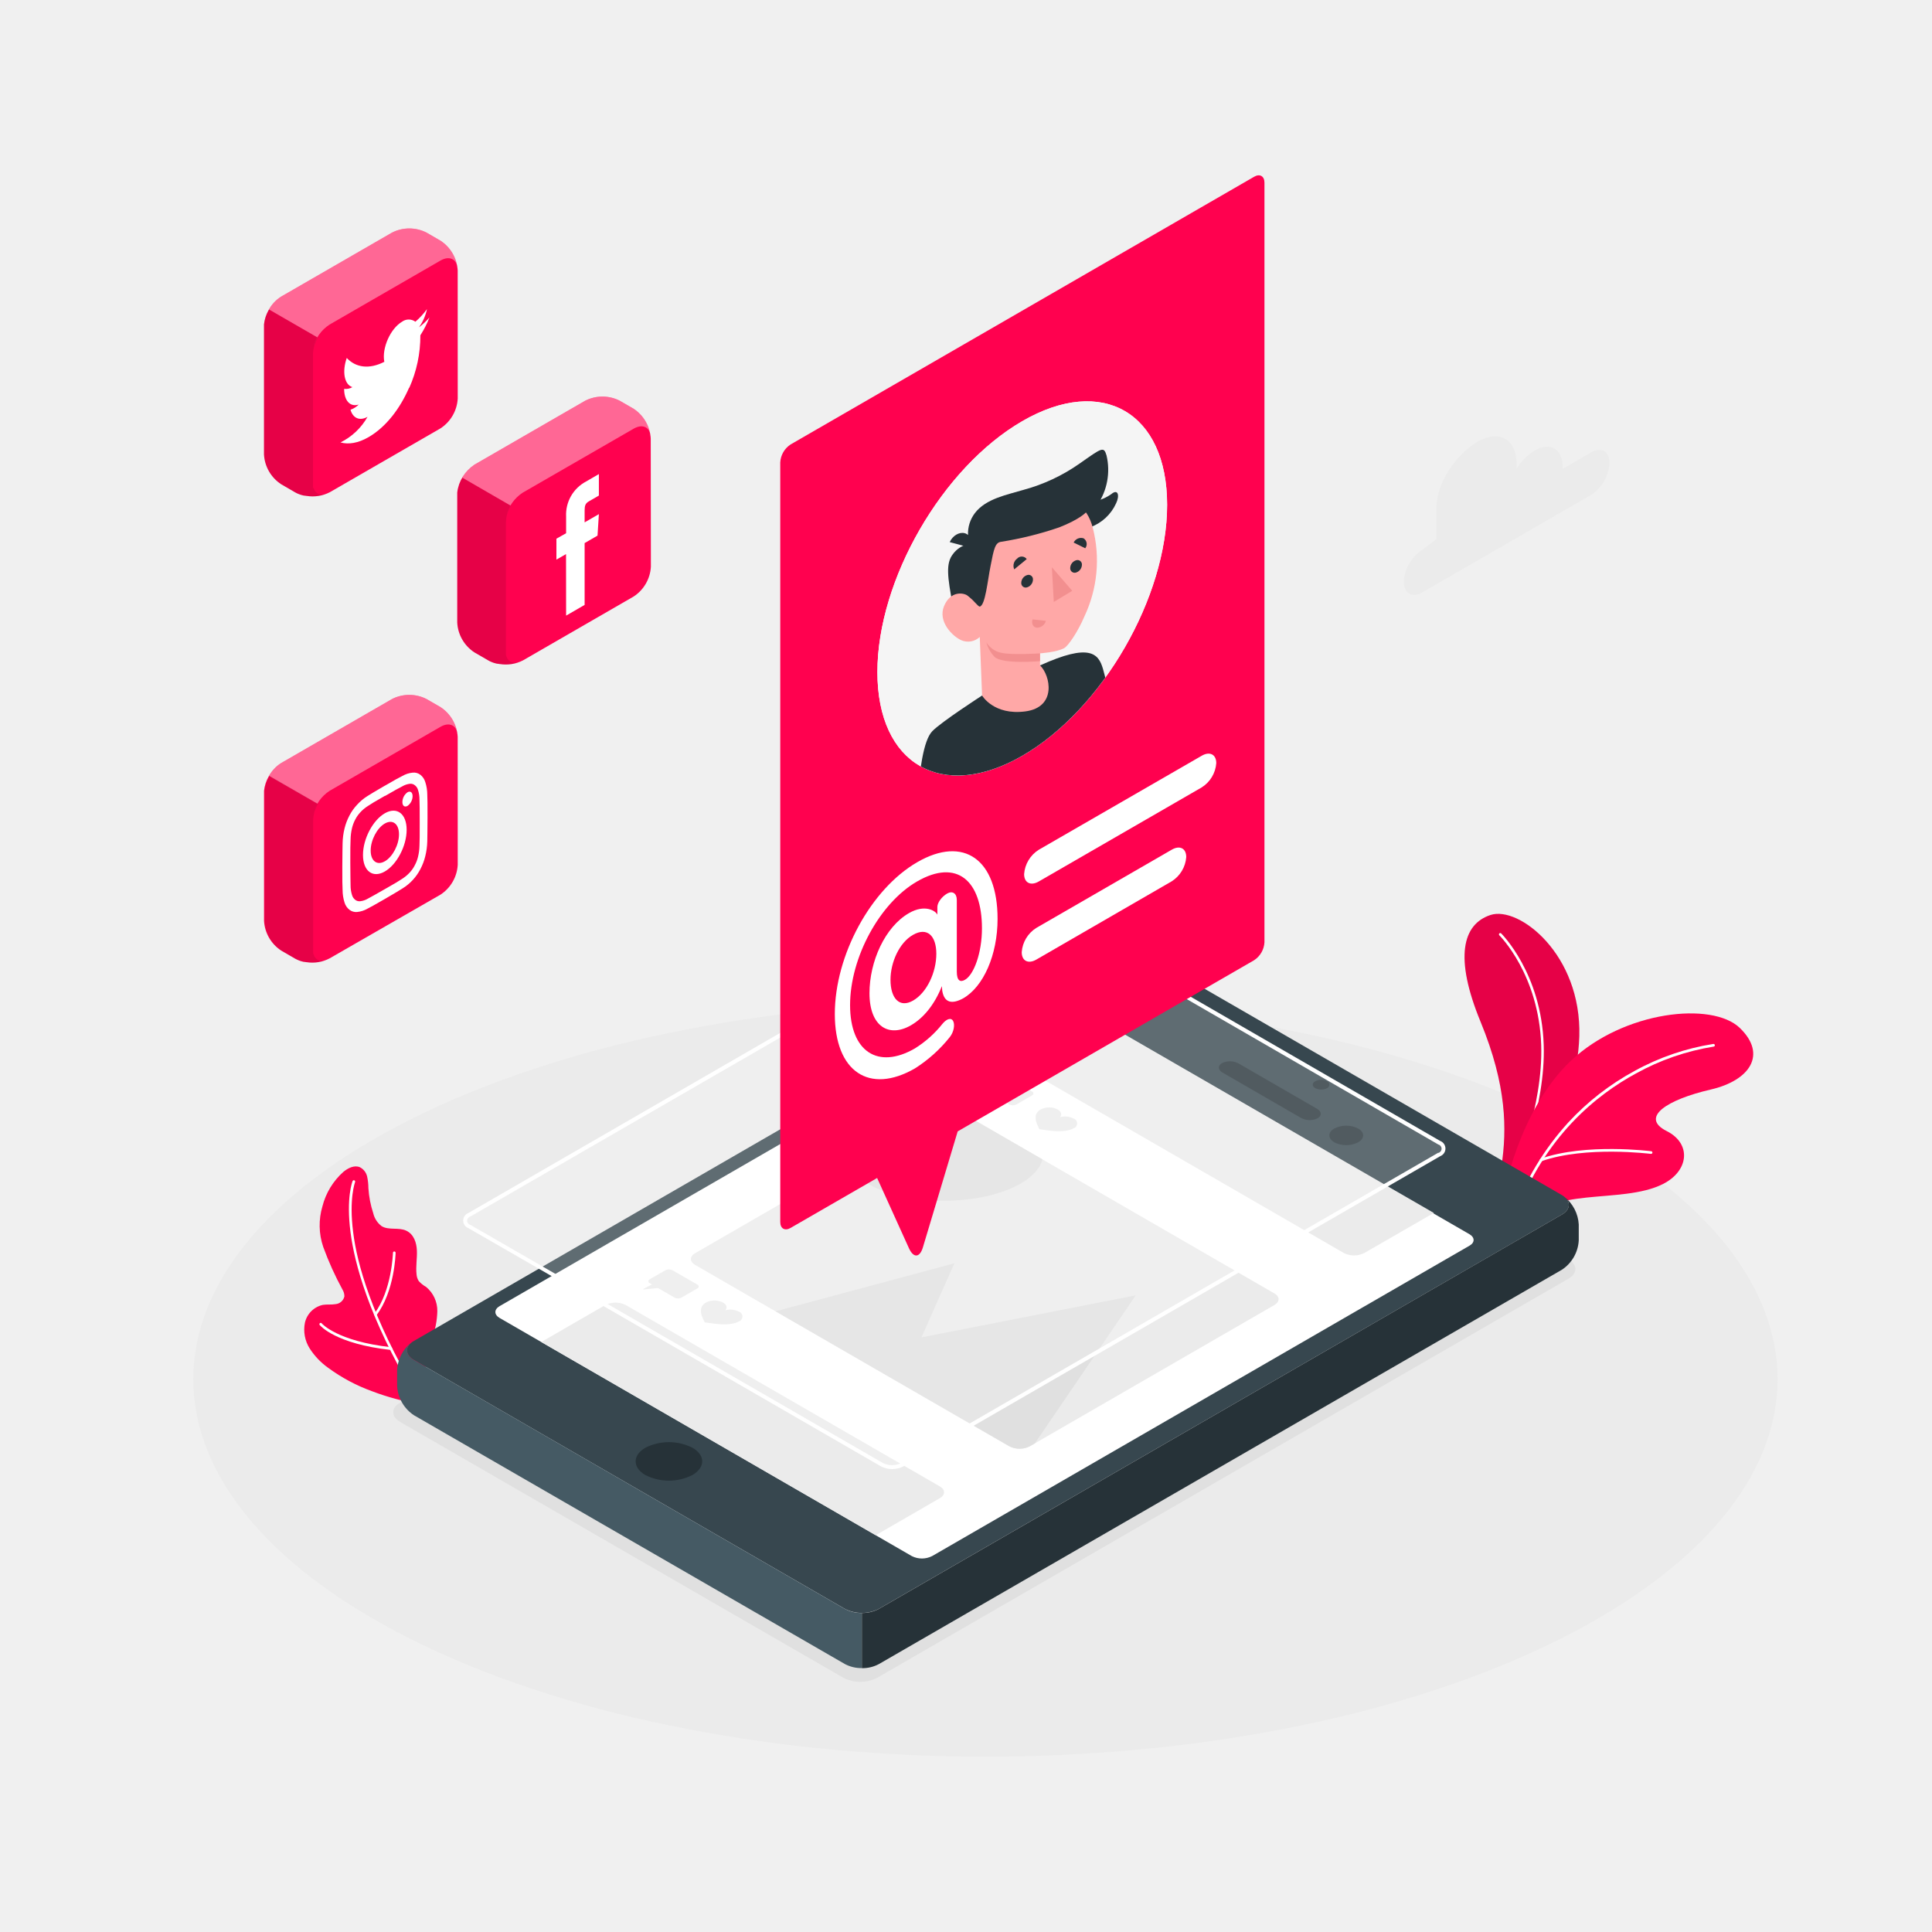
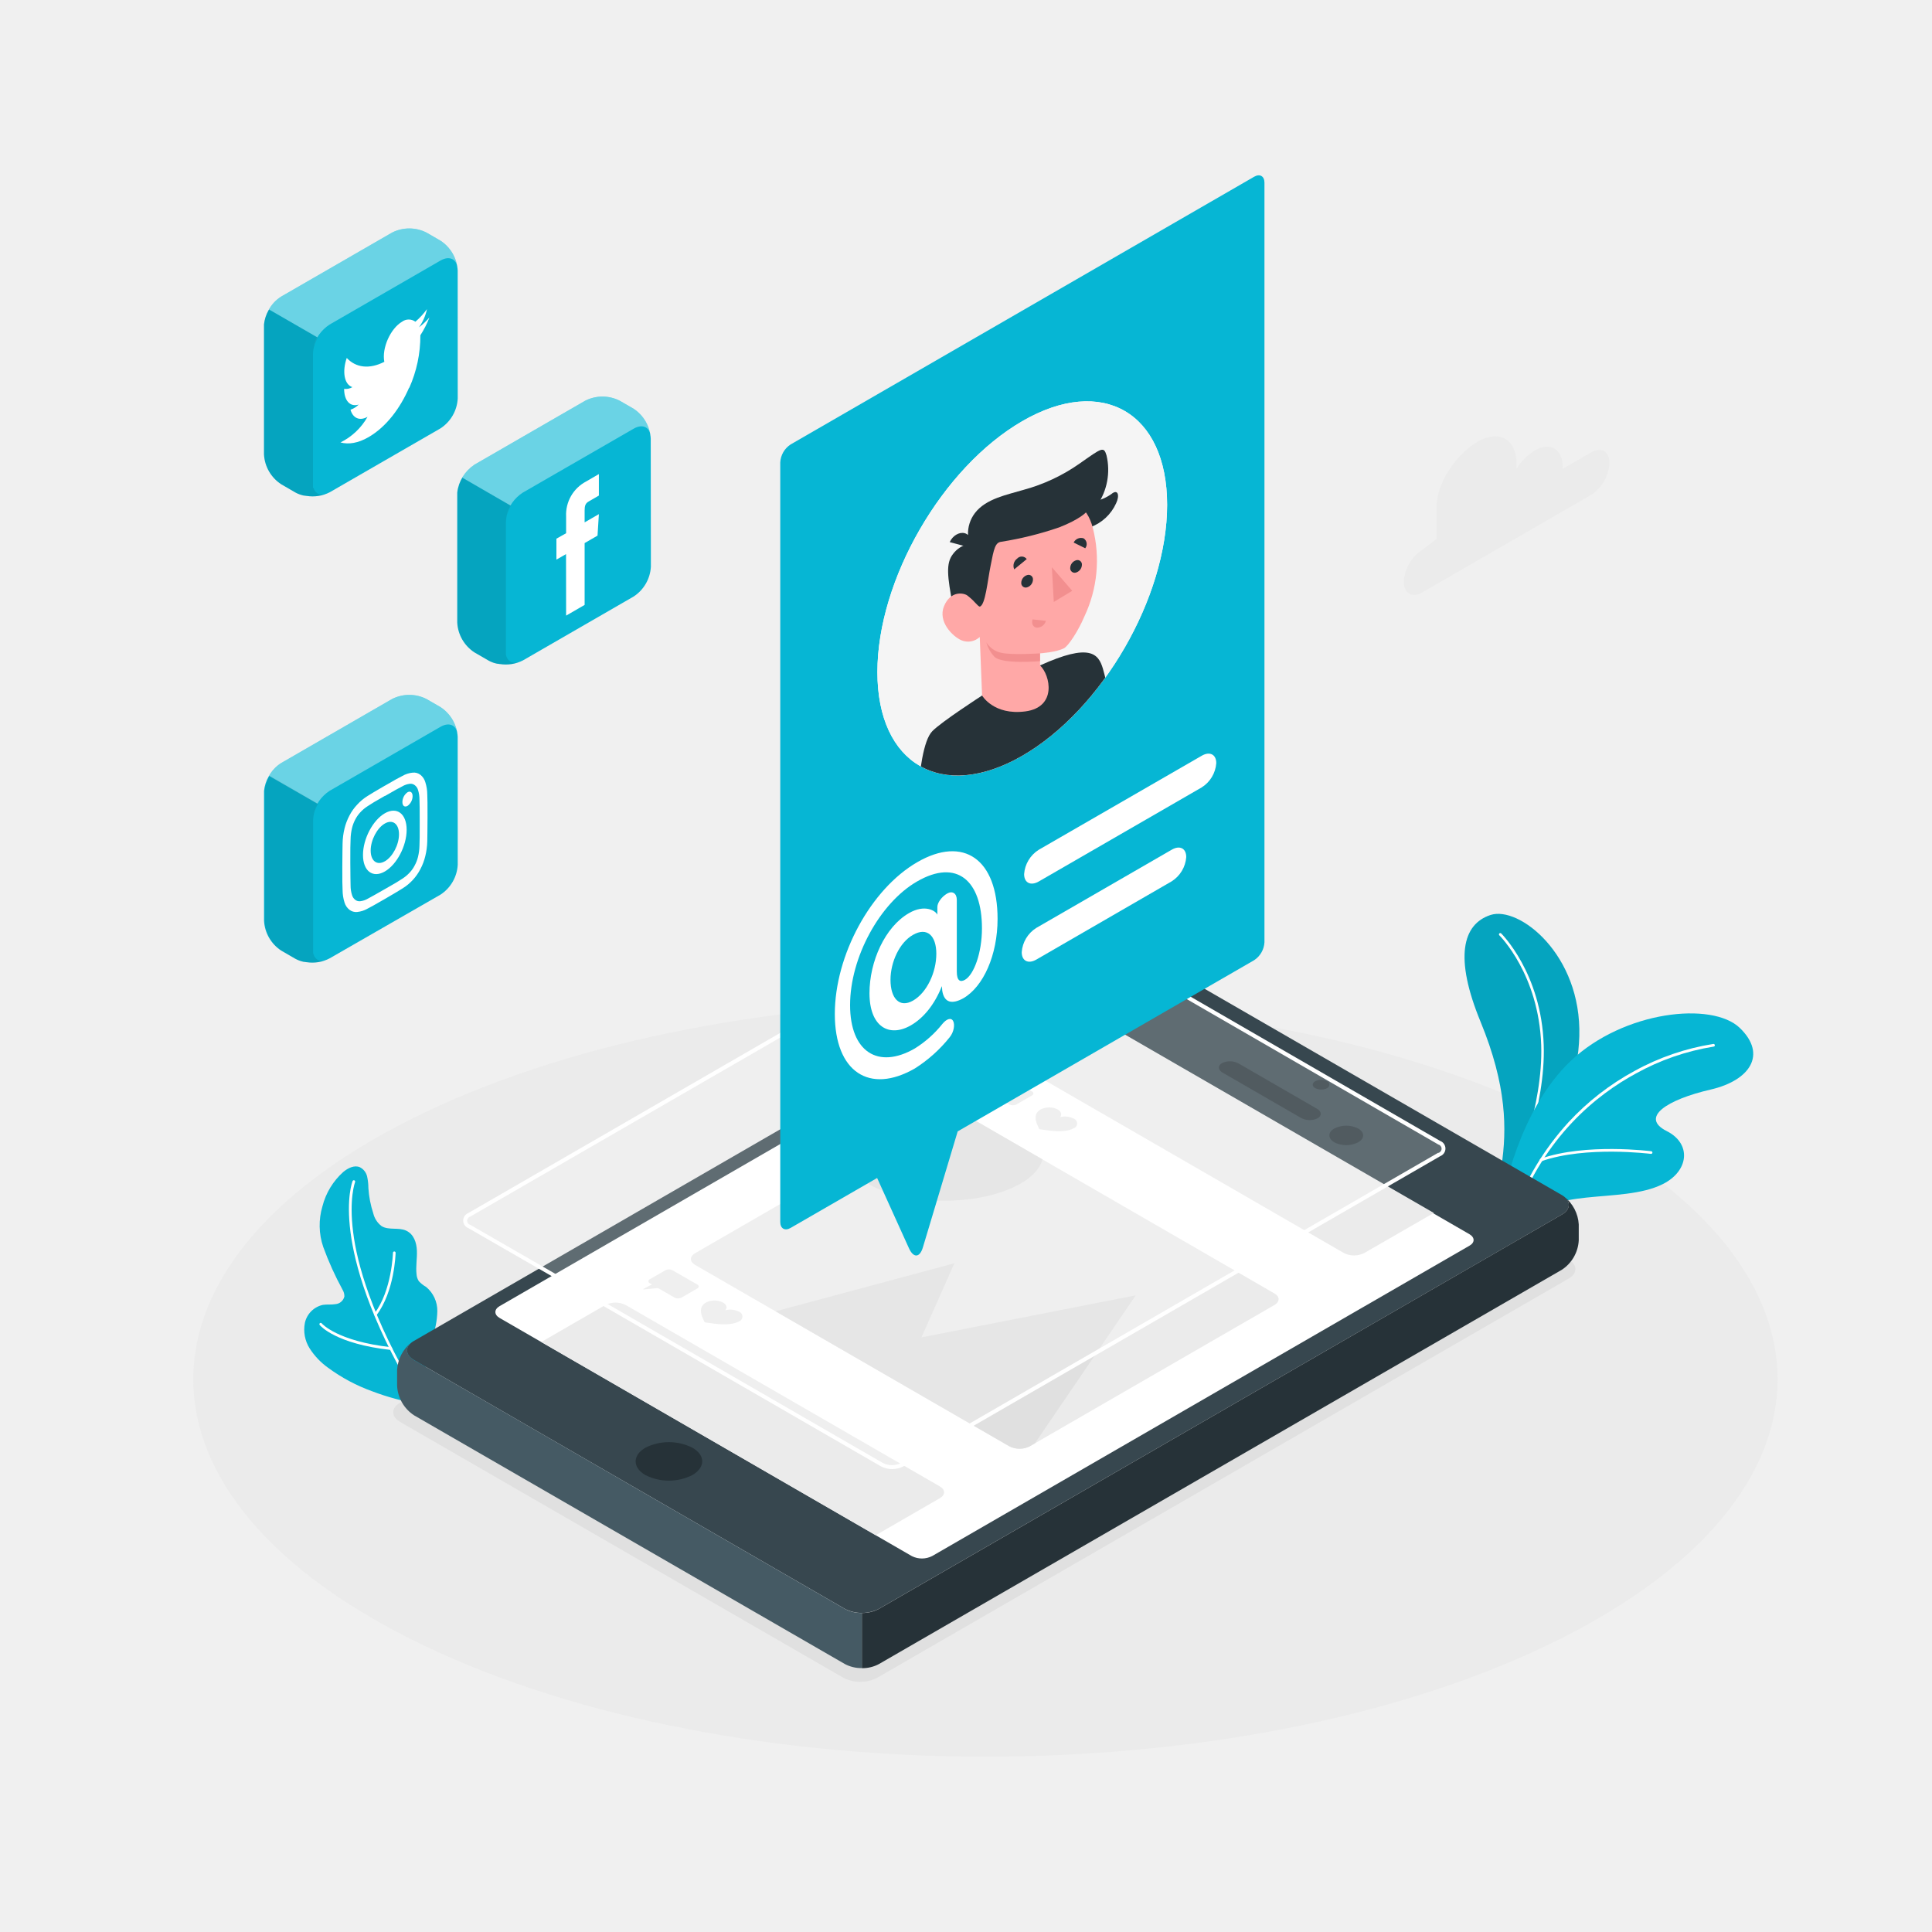
<svg xmlns="http://www.w3.org/2000/svg" viewBox="0 0 500 500">
  <defs>
-     <clipPath id="freepik--clip-path--inject-36">
+     <clipPath id="freepik--clip-path--inject-64">
      <path d="M264.56,109c20.71-12,37.49-2.26,37.49,21.65s-16.78,53-37.49,64.94-37.49,2.26-37.49-21.65S243.85,121,264.56,109Z" style="fill:#f5f5f5" />
    </clipPath>
  </defs>
-   <g id="freepik--Floor--inject-36">
-     <path id="freepik--SUELO--inject-36" d="M110,426C190.1,464.17,319.9,464.17,400,426S480,326,400,287.83s-209.86-38.16-289.92,0S30,387.85,110,426Z" style="fill:#ebebeb" />
+   <g id="freepik--Floor--inject-64">
+     <path id="freepik--SUELO--inject-64" d="M110,426C190.1,464.17,319.9,464.17,400,426S480,326,400,287.83s-209.86-38.16-289.92,0S30,387.85,110,426Z" style="fill:#ebebeb" />
  </g>
-   <g id="freepik--Cloud--inject-36">
-     <path id="freepik--nube--inject-36" d="M368.08,142.3l3.68-2.83v-8.1c0-6.41,5.11-13.86,10.67-17.07h0c5.56-3.21,10.07-.61,10.07,5.81v1.17a14.33,14.33,0,0,1,4.66-4.67h0c4-2.31,7.25-.44,7.25,4.18v.54l7.36-4.25c2.63-1.52,4.77-.29,4.77,2.75a10.55,10.55,0,0,1-4.77,8.26l-43.69,25.22c-2.63,1.52-4.77.29-4.77-2.75A10.55,10.55,0,0,1,368.08,142.3Z" style="fill:#ebebeb" />
+   <g id="freepik--Cloud--inject-64">
+     <path id="freepik--nube--inject-64" d="M368.08,142.3l3.68-2.83v-8.1c0-6.41,5.11-13.86,10.67-17.07h0c5.56-3.21,10.07-.61,10.07,5.81v1.17a14.33,14.33,0,0,1,4.66-4.67h0c4-2.31,7.25-.44,7.25,4.18v.54l7.36-4.25c2.63-1.52,4.77-.29,4.77,2.75a10.55,10.55,0,0,1-4.77,8.26l-43.69,25.22c-2.63,1.52-4.77.29-4.77-2.75A10.55,10.55,0,0,1,368.08,142.3Z" style="fill:#ebebeb" />
  </g>
-   <g id="freepik--Plants--inject-36">
-     <g id="freepik--HOJAS--inject-36">
-       <path d="M104.09,362.44c-.52-.09-1.07-.25-1.69-.41a63.16,63.16,0,0,1-6.17-2A45.07,45.07,0,0,1,84.94,354a18.34,18.34,0,0,1-4.78-5,9.1,9.1,0,0,1-1.25-6.67,6.1,6.1,0,0,1,4.66-4.63c1.07-.17,2.18,0,3.25-.19a2.58,2.58,0,0,0,2.31-2,3.31,3.31,0,0,0-.48-1.74,80.56,80.56,0,0,1-5-11.07,17.26,17.26,0,0,1-.2-10.52,17.83,17.83,0,0,1,5.38-8.87c1.2-1,2.86-1.86,4.31-1.23A3.59,3.59,0,0,1,95,304.43a14.21,14.21,0,0,1,.34,3.06A26.22,26.22,0,0,0,96.6,314a5.87,5.87,0,0,0,2.14,3.31c1.86,1.16,4.42.25,6.4,1.19s2.66,3.1,2.75,5.14-.32,4.1-.09,6.13a3.77,3.77,0,0,0,.59,1.8,7.93,7.93,0,0,0,1.89,1.49,8,8,0,0,1,2.9,6.28,21.68,21.68,0,0,1-1.35,7,62,62,0,0,0-2,9.58,11.5,11.5,0,0,1-2.44,5.41A3.12,3.12,0,0,1,104.09,362.44Z" style="fill:#FF014F" />
+   <g id="freepik--Plants--inject-64">
+     <g id="freepik--HOJAS--inject-64">
+       <path d="M104.09,362.44c-.52-.09-1.07-.25-1.69-.41a63.16,63.16,0,0,1-6.17-2A45.07,45.07,0,0,1,84.94,354a18.34,18.34,0,0,1-4.78-5,9.1,9.1,0,0,1-1.25-6.67,6.1,6.1,0,0,1,4.66-4.63c1.07-.17,2.18,0,3.25-.19a2.58,2.58,0,0,0,2.31-2,3.31,3.31,0,0,0-.48-1.74,80.56,80.56,0,0,1-5-11.07,17.26,17.26,0,0,1-.2-10.52,17.83,17.83,0,0,1,5.38-8.87c1.2-1,2.86-1.86,4.31-1.23A3.59,3.59,0,0,1,95,304.43a14.21,14.21,0,0,1,.34,3.06A26.22,26.22,0,0,0,96.6,314a5.87,5.87,0,0,0,2.14,3.31c1.86,1.16,4.42.25,6.4,1.19s2.66,3.1,2.75,5.14-.32,4.1-.09,6.13a3.77,3.77,0,0,0,.59,1.8,7.93,7.93,0,0,0,1.89,1.49,8,8,0,0,1,2.9,6.28,21.68,21.68,0,0,1-1.35,7,62,62,0,0,0-2,9.58,11.5,11.5,0,0,1-2.44,5.41A3.12,3.12,0,0,1,104.09,362.44Z" style="fill:#06B6D4" />
      <path d="M107.41,360.78a.34.34,0,0,1-.29-.17c-11.67-19.68-15.36-33.54-16.41-41.71-1.15-8.9.47-13.07.54-13.24a.34.34,0,1,1,.64.25c0,.07-1.62,4.26-.49,13,1,8.09,4.74,21.83,16.31,41.36a.34.34,0,0,1-.12.47A.41.41,0,0,1,107.41,360.78Z" style="fill:#fff" />
      <path d="M101.17,349.37h0c-14.22-1.56-18.24-6.23-18.41-6.43a.34.34,0,0,1,0-.48.33.33,0,0,1,.48,0h0c0,.05,4.06,4.66,17.95,6.19a.35.35,0,0,1,0,.69Z" style="fill:#fff" />
      <path d="M97.16,340.51a.35.35,0,0,1-.21-.07.34.34,0,0,1-.06-.48c4.51-5.93,4.8-15.65,4.81-15.75a.33.33,0,0,1,.35-.33.33.33,0,0,1,.33.35c0,.41-.3,10-4.94,16.14A.35.35,0,0,1,97.16,340.51Z" style="fill:#fff" />
-       <path d="M388.6,301.66c1.38-9.3,1.4-20.65-5.43-37.23s-4.71-25.27,2.61-27.64,23.54,10.22,22.94,31.39c-.59,20.44-14.4,37.32-14.4,37.32Z" style="fill:#FF014F" />
+       <path d="M388.6,301.66c1.38-9.3,1.4-20.65-5.43-37.23s-4.71-25.27,2.61-27.64,23.54,10.22,22.94,31.39c-.59,20.44-14.4,37.32-14.4,37.32Z" style="fill:#06B6D4" />
      <path d="M388.6,301.66c1.38-9.3,1.4-20.65-5.43-37.23s-4.71-25.27,2.61-27.64,23.54,10.22,22.94,31.39c-.59,20.44-14.4,37.32-14.4,37.32Z" style="opacity:0.1" />
      <path d="M392.17,304.4a.31.31,0,0,1-.13,0,.33.33,0,0,1-.18-.45c.07-.17,7.55-17.64,7-33.5-.62-18.25-10.73-28.29-10.83-28.39a.34.34,0,1,1,.48-.49c.1.1,10.4,10.31,11,28.86.55,16-7,33.62-7.06,33.79A.35.35,0,0,1,392.17,304.4Z" style="fill:#fff" />
-       <path d="M389,309.91s3.86-22.48,17.56-35.4,36.54-15.38,43.7-8.48,2.57,13.61-7.52,15.94c-11.4,2.63-18.39,7.23-11.4,10.75,6.49,3.26,5.76,10.33-1,13.72-10.8,5.42-30.3.26-35,10.92Z" style="fill:#FF014F" />
+       <path d="M389,309.91s3.86-22.48,17.56-35.4,36.54-15.38,43.7-8.48,2.57,13.61-7.52,15.94c-11.4,2.63-18.39,7.23-11.4,10.75,6.49,3.26,5.76,10.33-1,13.72-10.8,5.42-30.3.26-35,10.92Z" style="fill:#06B6D4" />
      <path d="M391.9,314.67l-.11,0a.35.35,0,0,1-.21-.44,70.78,70.78,0,0,1,14.32-23.77A66.37,66.37,0,0,1,423,277.17a62.32,62.32,0,0,1,20.42-7,.35.35,0,0,1,.38.31.34.34,0,0,1-.3.38,61.62,61.62,0,0,0-20.2,7c-10,5.43-23.57,16.2-31.1,36.65A.36.36,0,0,1,391.9,314.67Z" style="fill:#fff" />
      <path d="M398.85,300.53a.35.35,0,0,1-.33-.23.35.35,0,0,1,.21-.44c11.69-4.08,28.45-1.94,28.62-1.92a.34.34,0,1,1-.09.68c-.16,0-16.77-2.14-28.3,1.89A.22.22,0,0,1,398.85,300.53Z" style="fill:#fff" />
    </g>
  </g>
-   <g id="freepik--social-media--inject-36">
-     <g id="freepik--redes-sociales--inject-36">
-       <path d="M118.45,70A9.84,9.84,0,0,0,114,62.29l-3.63-2.1a9.83,9.83,0,0,0-8.9,0L72.76,76.76a9.21,9.21,0,0,0-3.24,3.49,9.47,9.47,0,0,0-1.2,3.69c0,.18,0,.36,0,.54v33.14a9.84,9.84,0,0,0,4.46,7.71l3.62,2.1.46.24.17.07.31.13.24.09.26.09.29.08.22.06.34.08.17,0,.41.07h.08a9.67,9.67,0,0,0,6-.95L114,110.86a9.86,9.86,0,0,0,4.46-7.72Z" style="fill:#FF014F" />
+   <g id="freepik--social-media--inject-64">
+     <g id="freepik--redes-sociales--inject-64">
+       <path d="M118.45,70A9.84,9.84,0,0,0,114,62.29l-3.63-2.1a9.83,9.83,0,0,0-8.9,0L72.76,76.76a9.21,9.21,0,0,0-3.24,3.49,9.47,9.47,0,0,0-1.2,3.69c0,.18,0,.36,0,.54v33.14a9.84,9.84,0,0,0,4.46,7.71l3.62,2.1.46.24.17.07.31.13.24.09.26.09.29.08.22.06.34.08.17,0,.41.07h.08a9.67,9.67,0,0,0,6-.95L114,110.86a9.86,9.86,0,0,0,4.46-7.72Z" style="fill:#06B6D4" />
      <path d="M82.14,87.33A10,10,0,0,0,81,90.07,10,10,0,0,1,85.29,84L114,67.43c2.46-1.42,4.46-.27,4.46,2.57A9.84,9.84,0,0,0,114,62.29l-3.63-2.1a9.83,9.83,0,0,0-8.9,0L72.76,76.76a9.21,9.21,0,0,0-3.24,3.49l.09-.16Z" style="fill:#fff;opacity:0.4" />
      <path d="M84.37,127.85l-.21.06h0l-.36.07h0l-.34,0h-.35a2.15,2.15,0,0,1-1.14-.43l0,0-.16-.15-.09-.08-.12-.15-.1-.13-.1-.16-.09-.16s0-.11-.07-.17a1.54,1.54,0,0,1-.08-.19L81,126.2,81,126c0-.06,0-.12,0-.18a2.54,2.54,0,0,1,0-.29.78.78,0,0,1,0-.16c0-.15,0-.31,0-.48V91.72a6.53,6.53,0,0,1,.09-1.07v0c0-.13,0-.27.08-.4l0-.16a10,10,0,0,1,1.1-2.74L69.61,80.09l-.09.16a9.47,9.47,0,0,0-1.2,3.69c0,.18,0,.36,0,.54v33.14a9.84,9.84,0,0,0,4.46,7.71l3.62,2.1.46.24.17.07.31.13.24.09.26.09.29.08.22.06.34.08.17,0,.41.07h.08A10.27,10.27,0,0,0,84.37,127.85Z" style="opacity:0.1" />
      <path d="M105.91,100.39a33,33,0,0,0,2.88-13.62,25.62,25.62,0,0,0,2.35-4.61,17,17,0,0,1-2.71,2.55A12.52,12.52,0,0,0,110.5,80a18.45,18.45,0,0,1-3,3.26,2.89,2.89,0,0,0-3.45,0c-3,1.76-5.28,6.84-4.59,10.38-3.92,2-7.4,1.5-9.72-1-1.24,3.54-.64,6.9,1.46,7.55a3.34,3.34,0,0,1-2.14.45c0,3,1.51,4.77,3.78,4.06a5.72,5.72,0,0,1-2.13,1.34c.6,2.15,2.34,3,4.41,1.83a16.3,16.3,0,0,1-7,6.63c2.08.58,4.56.19,7.23-1.35,4.66-2.69,8.24-7.56,10.53-12.83" style="fill:#fff" />
-       <path d="M118.45,190.67A9.84,9.84,0,0,0,114,183l-3.63-2.1a9.83,9.83,0,0,0-8.9,0l-28.7,16.57a9.21,9.21,0,0,0-3.24,3.49,9.47,9.47,0,0,0-1.2,3.69c0,.18,0,.36,0,.54v33.14A9.84,9.84,0,0,0,72.76,246l3.62,2.1.46.23.17.08.31.13.24.09.26.09.29.08.22.06.34.08.17,0,.41.07h.08a9.67,9.67,0,0,0,6-1L114,231.53a9.86,9.86,0,0,0,4.46-7.72Z" style="fill:#FF014F" />
+       <path d="M118.45,190.67A9.84,9.84,0,0,0,114,183l-3.63-2.1a9.83,9.83,0,0,0-8.9,0l-28.7,16.57a9.21,9.21,0,0,0-3.24,3.49,9.47,9.47,0,0,0-1.2,3.69c0,.18,0,.36,0,.54v33.14A9.84,9.84,0,0,0,72.76,246l3.62,2.1.46.23.17.08.31.13.24.09.26.09.29.08.22.06.34.08.17,0,.41.07h.08a9.67,9.67,0,0,0,6-1L114,231.53a9.86,9.86,0,0,0,4.46-7.72Z" style="fill:#06B6D4" />
      <path d="M82.14,208a10,10,0,0,0-1.1,2.74,10,10,0,0,1,4.25-6.07L114,188.1c2.46-1.42,4.46-.27,4.46,2.57A9.84,9.84,0,0,0,114,183l-3.63-2.1a9.83,9.83,0,0,0-8.9,0l-28.7,16.57a9.21,9.21,0,0,0-3.24,3.49l.09-.16Z" style="fill:#fff;opacity:0.4" />
      <path d="M84.37,248.52l-.21.06h0a2.33,2.33,0,0,1-.36.08h0l-.34,0h-.35a2.15,2.15,0,0,1-1.14-.43l0,0-.16-.15-.09-.08-.12-.16-.1-.12-.1-.16-.09-.16c0-.06,0-.11-.07-.17a1.19,1.19,0,0,1-.08-.2l-.06-.17-.06-.24s0-.11,0-.17a2.54,2.54,0,0,1,0-.29.78.78,0,0,1,0-.16c0-.15,0-.32,0-.49V212.39a6.53,6.53,0,0,1,.09-1.07v0c0-.14,0-.27.08-.4l0-.16a10,10,0,0,1,1.1-2.74l-12.53-7.24-.09.16a9.47,9.47,0,0,0-1.2,3.69c0,.18,0,.36,0,.54v33.14A9.84,9.84,0,0,0,72.76,246l3.62,2.1.46.23.17.08.31.13.24.09.26.09.29.08.22.06.34.08.17,0,.41.07h.08A10.27,10.27,0,0,0,84.37,248.52Z" style="opacity:0.1" />
      <path d="M99.64,206c2.94-1.7,3.29-1.88,4.45-2.48a5,5,0,0,1,2-.68,1.74,1.74,0,0,1,1.26.37,2.33,2.33,0,0,1,.83,1.21,8.11,8.11,0,0,1,.38,2.51c.05,1.51.06,2,.06,5.89s0,4.38-.06,6a13.4,13.4,0,0,1-.38,2.94,8.85,8.85,0,0,1-.83,2.16,7.9,7.9,0,0,1-1.26,1.83,9.71,9.71,0,0,1-2,1.68c-1.16.74-1.51,1-4.45,2.65s-3.28,1.89-4.44,2.49a5,5,0,0,1-2,.67,1.76,1.76,0,0,1-1.27-.37,2.37,2.37,0,0,1-.82-1.21,8.08,8.08,0,0,1-.38-2.5c0-1.52-.07-2-.07-5.89s0-4.39.07-6a13.61,13.61,0,0,1,.38-3,9.42,9.42,0,0,1,.82-2.16,8.39,8.39,0,0,1,1.27-1.83,9.45,9.45,0,0,1,2-1.68c1.16-.74,1.51-1,4.44-2.65m0-2.64c-3,1.72-3.36,2-4.53,2.7a12.73,12.73,0,0,0-2.67,2.23,12.39,12.39,0,0,0-2,2.81,14.61,14.61,0,0,0-1.27,3.33,17.73,17.73,0,0,0-.51,3.86c0,1.59-.07,2.1-.07,6.08s0,4.48.07,6a10.75,10.75,0,0,0,.51,3.27,3.73,3.73,0,0,0,1.27,1.86,2.77,2.77,0,0,0,2,.57,6.64,6.64,0,0,0,2.67-.86c1.17-.61,1.54-.81,4.53-2.53s3.36-2,4.54-2.71a12.72,12.72,0,0,0,4.62-5,14.39,14.39,0,0,0,1.26-3.33,17.57,17.57,0,0,0,.52-3.85c0-1.6.06-2.11.06-6.09s0-4.47-.06-6a10.56,10.56,0,0,0-.52-3.26,3.78,3.78,0,0,0-1.26-1.87,2.75,2.75,0,0,0-2-.56,6.48,6.48,0,0,0-2.67.86c-1.18.6-1.55.8-4.54,2.53m0,7.13c-3.12,1.8-5.65,6.63-5.65,10.79s2.53,6.07,5.65,4.27,5.65-6.63,5.65-10.79-2.53-6.07-5.65-4.27m0,12.42c-2,1.17-3.66-.07-3.66-2.77s1.64-5.84,3.66-7,3.67.07,3.67,2.78-1.64,5.83-3.67,7m7.19-16.87c0-1-.59-1.42-1.32-1a3.16,3.16,0,0,0-1.32,2.53c0,1,.59,1.41,1.32,1a3.16,3.16,0,0,0,1.32-2.52" style="fill:#fff" />
-       <path d="M168.41,113.51A9.83,9.83,0,0,0,164,105.8l-3.63-2.1a9.85,9.85,0,0,0-8.91,0l-28.7,16.57a10.07,10.07,0,0,0-4.43,7.18c0,.18,0,.36,0,.54v33.14a9.83,9.83,0,0,0,4.45,7.71l3.63,2.1.46.24.17.07.31.13.23.09.27.09.28.08.23.06.34.08.17,0,.41.07h.08a9.68,9.68,0,0,0,6-.95L164,154.37a9.85,9.85,0,0,0,4.45-7.72Z" style="fill:#FF014F" />
+       <path d="M168.41,113.51A9.83,9.83,0,0,0,164,105.8l-3.63-2.1a9.85,9.85,0,0,0-8.91,0l-28.7,16.57a10.07,10.07,0,0,0-4.43,7.18c0,.18,0,.36,0,.54v33.14a9.83,9.83,0,0,0,4.45,7.71l3.63,2.1.46.24.17.07.31.13.23.09.27.09.28.08.23.06.34.08.17,0,.41.07h.08a9.68,9.68,0,0,0,6-.95L164,154.37a9.85,9.85,0,0,0,4.45-7.72Z" style="fill:#06B6D4" />
      <path d="M132.11,130.84a10.38,10.38,0,0,0-1.11,2.74,10,10,0,0,1,4.26-6.07L164,110.94c2.46-1.42,4.45-.27,4.45,2.57A9.83,9.83,0,0,0,164,105.8l-3.63-2.1a9.85,9.85,0,0,0-8.91,0l-28.7,16.57a9.26,9.26,0,0,0-3.23,3.49l.08-.16Z" style="fill:#fff;opacity:0.4" />
      <path d="M134.34,171.36l-.22.06h0a2.21,2.21,0,0,1-.35.08h0l-.33,0H133a2.14,2.14,0,0,1-1.13-.43l0,0-.16-.15-.09-.08-.13-.16-.09-.12a.86.86,0,0,1-.1-.16l-.09-.16c0-.05,0-.11-.08-.17l-.07-.19-.06-.18q0-.11-.06-.24a.85.85,0,0,1,0-.17,2.54,2.54,0,0,1,0-.29.78.78,0,0,1,0-.16,3.77,3.77,0,0,1,0-.48V135.23a7.85,7.85,0,0,1,.09-1.07v0c0-.14,0-.27.07-.4a1.1,1.1,0,0,0,0-.16,10.38,10.38,0,0,1,1.11-2.74l-12.54-7.24-.08.16a9.31,9.31,0,0,0-1.2,3.69c0,.18,0,.36,0,.54v33.14a9.83,9.83,0,0,0,4.45,7.71l3.63,2.1.46.24.17.07.31.13.23.09.27.09.28.08.23.06.34.08.17,0,.41.07h.08A10.27,10.27,0,0,0,134.34,171.36Z" style="opacity:0.1" />
      <path d="M146.51,159.32l4.79-2.77v-16l3.34-1.93.35-5.56-3.69,2.13v-3.05c0-1.26.19-1.87,1.1-2.39l2.59-1.5v-5.56l-3.31,1.92a9.71,9.71,0,0,0-5.17,9.08V138L144,139.41v5.42l2.49-1.43Z" style="fill:#fff" />
    </g>
  </g>
-   <g id="freepik--Device--inject-36">
-     <g id="freepik--MÓVIL--inject-36">
-       <path id="freepik--sombra-movil--inject-36" d="M103.56,368l114.73,66.22a9.6,9.6,0,0,0,8.7,0L405.91,330.93c2.4-1.39,2.4-3.63,0-5L291.18,259.67a9.58,9.58,0,0,0-8.69,0L103.56,363C101.16,364.36,101.16,366.6,103.56,368Z" style="fill:#e0e0e0" />
+   <g id="freepik--Device--inject-64">
+     <g id="freepik--MÓVIL--inject-64">
+       <path id="freepik--sombra-movil--inject-64" d="M103.56,368l114.73,66.22a9.6,9.6,0,0,0,8.7,0L405.91,330.93c2.4-1.39,2.4-3.63,0-5L291.18,259.67a9.58,9.58,0,0,0-8.69,0L103.56,363C101.16,364.36,101.16,366.6,103.56,368Z" style="fill:#e0e0e0" />
      <path d="M107.17,352l111.48,64.37a9.72,9.72,0,0,0,8.79,0L404.19,314.34c2.43-1.4,2.43-3.67,0-5.07L292.7,244.9a9.72,9.72,0,0,0-8.79,0L107.17,347C104.74,348.35,104.74,350.62,107.17,352Z" style="fill:#37474f" />
      <path d="M218.65,416.39,107.17,352c-2.17-1.25-2.4-3.2-.69-4.6a9.84,9.84,0,0,0-3.71,7.14v4.13a9.73,9.73,0,0,0,4.4,7.62l111.48,64.36a9,9,0,0,0,4.4,1.05V417.44A9,9,0,0,1,218.65,416.39Z" style="fill:#455a64" />
      <path d="M404.19,328.62a9.7,9.7,0,0,0,4.39-7.61v-4.13a9.83,9.83,0,0,0-3.71-7.14c1.71,1.4,1.49,3.35-.68,4.6L227.44,416.39a9,9,0,0,1-4.39,1.05v14.28a9,9,0,0,0,4.39-1.05Z" style="fill:#263238" />
      <path d="M167,381.73a13.47,13.47,0,0,0,12.21,0c3.37-2,3.37-5.1,0-7.05a13.54,13.54,0,0,0-12.21,0C163.67,376.63,163.67,379.79,167,381.73Z" style="fill:#263238" />
      <path d="M236,402.73,129.29,341.08c-1.45-.84-1.45-2.21,0-3.05l139-80.28a5.83,5.83,0,0,1,5.27,0L380.27,319.4c1.46.84,1.46,2.2,0,3l-139,80.29A5.83,5.83,0,0,1,236,402.73Z" style="fill:#fff" />
      <path d="M340.38,281.61a3.43,3.43,0,0,0,3.09,0,1,1,0,0,0,0-1.79,3.43,3.43,0,0,0-3.09,0C339.52,280.31,339.52,281.11,340.38,281.61Z" style="fill:#263238" />
      <path d="M345.32,295.63a6.86,6.86,0,0,0,6.18,0c1.71-1,1.71-2.59,0-3.57a6.8,6.8,0,0,0-6.18,0C343.61,293,343.61,294.64,345.32,295.63Z" style="fill:#263238" />
      <path d="M341,289.41c1.14-.65,1.08-1.75-.14-2.45l-20.34-11.75a4.71,4.71,0,0,0-4.26-.08c-1.14.66-1.08,1.76.14,2.46l20.34,11.75A4.71,4.71,0,0,0,341,289.41Z" style="fill:#263238" />
      <path d="M266.49,274.33c-1.46.84-1.46,2.2,0,3l81.3,46.95a5.85,5.85,0,0,0,5.28,0l18-10.37-86.58-50Z" style="fill:#ebebeb" />
      <path d="M267.09,282.48l-6.49-3.74a1.93,1.93,0,0,0-1.75,0l-4.09,2.36c-.49.28-.49.73,0,1l.56.33-2.07,1.1c-.24.13-.22.21.06.19l3.64-.35,4.3,2.48a2,2,0,0,0,1.76,0l4.08-2.36A.54.54,0,0,0,267.09,282.48Z" style="fill:#ebebeb" />
      <path d="M269,292.24l-.48-1c-.62-1.31-1-3.09.8-4.12a4.87,4.87,0,0,1,4.4,0c.94.54,1.15,1.35.63,2a4.85,4.85,0,0,1,3.49.36,1.33,1.33,0,0,1,0,2.53c-1.76,1-4.84.82-7.11.47Z" style="fill:#ebebeb" />
      <path d="M179.9,327.36l81.31,46.95a5.85,5.85,0,0,0,5.28,0l63.32-36.57c1.45-.84,1.45-2.2,0-3L248.5,287.75a5.85,5.85,0,0,0-5.28,0L179.9,324.32C178.44,325.16,178.44,326.52,179.9,327.36Z" style="fill:#ebebeb" />
      <path d="M180.52,332.47,174,328.72a2,2,0,0,0-1.76,0l-4.09,2.36a.54.54,0,0,0,0,1l.57.33-2.07,1.09c-.25.13-.22.22,0,.19l3.64-.34,4.3,2.48a2,2,0,0,0,1.76,0l4.09-2.37A.53.53,0,0,0,180.52,332.47Z" style="fill:#ebebeb" />
      <path d="M182.38,342.22l-.47-1c-.63-1.31-1-3.09.8-4.13a4.85,4.85,0,0,1,4.39,0c1,.55,1.16,1.36.63,2a5,5,0,0,1,3.5.36,1.34,1.34,0,0,1,0,2.54c-1.76,1-4.84.82-7.12.47Z" style="fill:#ebebeb" />
      <path d="M156.65,337.74a5.85,5.85,0,0,1,5.28,0l81.3,46.94c1.46.84,1.46,2.21,0,3.05l-16.59,9.58-86.56-50Z" style="fill:#ebebeb" />
      <path d="M247,326.93l-46.28,12.43h0l60.51,34.94a5.85,5.85,0,0,0,5.28,0l1.31-.76,26.11-38.31-55.45,10.88Z" style="fill:#e0e0e0" />
      <path d="M269.79,300.05l-21.29-12.3a5.85,5.85,0,0,0-5.28,0l-23.8,13.75c1.09,2.07,3.34,4,6.75,5.67,10,4.78,26.28,4.78,36.31,0C266.68,305.17,269.11,302.65,269.79,300.05Z" style="fill:#e0e0e0" />
      <path d="M372.46,295.72,265.74,234.08a5.83,5.83,0,0,0-5.27,0l-139,80.28c-1.45.84-1.45,2.2,0,3l22.56,13,84.19,48.63a5.83,5.83,0,0,0,5.27,0l125.12-72.29,13.84-8C373.92,297.93,373.92,296.56,372.46,295.72Z" style="fill:#fff;opacity:0.2" />
      <path d="M372.72,295.28l-88.24-51L266,233.64a6.34,6.34,0,0,0-5.78,0l-139,80.28a2.1,2.1,0,0,0,0,3.92l22.56,13L228,379.5a6.32,6.32,0,0,0,5.78,0l125.11-72.29,13.85-8a2.11,2.11,0,0,0,0-3.93Zm-.51,3.05-13.85,8L233.25,378.62a5.34,5.34,0,0,1-4.77,0L144.29,330l-22.55-13a1.12,1.12,0,0,1,0-2.17l139-80.28a5.37,5.37,0,0,1,4.77,0L284,245.2l88.24,51a1.12,1.12,0,0,1,0,2.17Z" style="fill:#fff" />
    </g>
  </g>
-   <g id="freepik--speech-bubble--inject-36">
-     <path d="M324.57,45.74c1.47-.85,2.67-.16,2.67,1.54V243.87a5.93,5.93,0,0,1-2.67,4.63l-76.72,44.3-9,30c-.81,2.72-2.43,2.84-3.61.25L227,304.86l-22.4,12.93c-1.47.85-2.67.16-2.67-1.54V119.66a5.91,5.91,0,0,1,2.67-4.63Z" style="fill:#FF014F" />
+   <g id="freepik--speech-bubble--inject-64">
+     <path d="M324.57,45.74c1.47-.85,2.67-.16,2.67,1.54V243.87a5.93,5.93,0,0,1-2.67,4.63l-76.72,44.3-9,30c-.81,2.72-2.43,2.84-3.61.25L227,304.86l-22.4,12.93c-1.47.85-2.67.16-2.67-1.54V119.66a5.91,5.91,0,0,1,2.67-4.63Z" style="fill:#06B6D4" />
    <path d="M314.77,197.5a8.1,8.1,0,0,1-3.79,6.29l-42.15,24.34c-2.09,1.2-3.79.35-3.79-1.92a8.14,8.14,0,0,1,3.79-6.29L311,195.59C313.08,194.38,314.77,195.24,314.77,197.5Z" style="fill:#fff" />
    <path d="M307,221.81a8.13,8.13,0,0,1-3.79,6.29L268.2,248.34c-2.09,1.21-3.78.35-3.78-1.92a8.1,8.1,0,0,1,3.78-6.28l35.05-20.24C305.34,218.69,307,219.55,307,221.81Z" style="fill:#fff" />
    <path d="M243.85,256.39l-.09-1.18c-1.91,4.82-4.79,8.28-8,10.13-5.67,3.28-10.74.37-10.74-8.31,0-8.18,4-17.15,10.23-20.72,4.09-2.36,6.88-.62,7.34.41v-2c0-1.11,1.13-2.66,2.51-3.46s2.52-.07,2.52,1.64v18.55c0,2.36.88,2.84,2.13,2.11,2.28-1.31,4.38-6.92,4.38-13.31,0-12.34-6.47-18.09-16.79-12.13-9.67,5.58-17.34,19.68-17.34,32,0,12.09,7.25,16.7,16.74,11.23a28.07,28.07,0,0,0,7.14-6.35c1.08-1.32,2.26-1.72,2.78-.78s.2,2.88-.87,4.2a36.52,36.52,0,0,1-9,8.08c-11.81,6.81-20.74.87-20.74-14.07,0-15.26,9.35-32.37,21.34-39.3s20.78-.77,20.78,14.67c0,9.36-3.67,17.56-8.88,20.56C246.41,259.94,244.36,259.57,243.85,256.39Zm-13.39-2.81c0,4.78,2.32,7.4,5.86,5.36s6-7.28,6-12.11c0-4.65-2.37-7-6.05-4.88C232.78,243.93,230.46,249,230.46,253.58Z" style="fill:#fff" />
  </g>
-   <g id="freepik--Character--inject-36">
+   <g id="freepik--Character--inject-64">
    <path d="M264.56,109c20.71-12,37.49-2.26,37.49,21.65s-16.78,53-37.49,64.94-37.49,2.26-37.49-21.65S243.85,121,264.56,109Z" style="fill:#fff" />
    <path d="M264.56,109c20.71-12,37.49-2.26,37.49,21.65s-16.78,53-37.49,64.94-37.49,2.26-37.49-21.65S243.85,121,264.56,109Z" style="fill:#f5f5f5" />
-     <g style="clip-path:url(#freepik--clip-path--inject-36)">
+     <g style="clip-path:url(#freepik--clip-path--inject-64)">
      <path d="M250.89,140.75a6.71,6.71,0,0,0-4.28,2.66c-1.84,2.37-1.46,5.75,0,13.36l5.69-.87Z" style="fill:#263238" />
      <path d="M284.05,129.55a11,11,0,0,0,3.56-1.68c1.75-1.47,2.2.4,1.24,2.38a11.71,11.71,0,0,1-6.59,6.16c-.06-.24-1.64-4-1.64-4Z" style="fill:#263238" />
      <path d="M254.16,180s-10.6,6.84-12.9,9.25-3.25,9.92-4.1,19.11c0,0,12.07,5.09,31-4.28s20.64-16.78,20.64-16.78-2.45-11.13-3.36-14.22c-1.15-3.91-3.37-6.73-16.28-.87Z" style="fill:#263238" />
      <path d="M253.56,155.57c-.85.73-2.05-.57-3.09-1.38s-4.44-1.39-6.14,2.64,2.2,7.89,4.5,8.88a4.4,4.4,0,0,0,4.73-.86l.6,15.15s3,5.19,11.2,4.11,6.49-9.32,3.81-11.9l0-3.12s4.23-.28,6.22-1.34c1.07-.57,3.61-4.33,5.25-8.21a33.83,33.83,0,0,0,2.18-22.91c-2.93-11.68-16.32-8.47-24.3-1.31S253.56,155.57,253.56,155.57Z" style="fill:#ffa8a7" />
      <path d="M286.36,117.83c-.72-2.36-1.16-1.94-6.95,2.13a46.14,46.14,0,0,1-14.58,6.83c-4.08,1.24-9.66,2.22-12.53,6a8.78,8.78,0,0,0-1.78,5.67,2,2,0,0,0-.86-.47c-1.41-.38-3.14.65-3.87,2.31l5,1.33c-.39,2.88-1.51,11.77-.29,12.55,1.05.67,2.66,2.92,3.09,2.8,1.43-.41,2-6.75,2.78-10.59.85-4.37,1.18-6,2.75-6.18a88.58,88.58,0,0,0,15-3.73c5.4-2.11,6.95-3.9,6.95-3.9l2.88-1.83A16.14,16.14,0,0,0,286.36,117.83Z" style="fill:#263238" />
      <path d="M269.15,169.09s-7.57.51-10.21-.19a5.92,5.92,0,0,1-3.66-2.64,8.66,8.66,0,0,0,2.08,3.71c1.93,2,11.79,1.14,11.79,1.14Z" style="fill:#f28f8f" />
      <path d="M267.22,160.3l3.46.37a2.43,2.43,0,0,1-2.35,1.78C267.37,162.35,266.88,161.39,267.22,160.3Z" style="fill:#f28f8f" />
      <polygon points="272.22 146.8 272.72 155.79 277.49 152.9 272.22 146.8" style="fill:#f28f8f" />
      <path d="M267.33,150a2.14,2.14,0,0,1-1.51,2,1.15,1.15,0,0,1-1.52-1.17,2.15,2.15,0,0,1,1.52-2A1.14,1.14,0,0,1,267.33,150Z" style="fill:#263238" />
      <path d="M265.72,144.69l-3.24,2.66a2.31,2.31,0,0,1,.76-2.79A1.6,1.6,0,0,1,265.72,144.69Z" style="fill:#263238" />
      <path d="M280.86,141.89l-3-1.48a2.13,2.13,0,0,1,2.58-1.09A1.77,1.77,0,0,1,280.86,141.89Z" style="fill:#263238" />
      <path d="M280,146.17a2.16,2.16,0,0,1-1.51,2,1.15,1.15,0,0,1-1.52-1.17,2.15,2.15,0,0,1,1.52-2A1.14,1.14,0,0,1,280,146.17Z" style="fill:#263238" />
    </g>
  </g>
</svg>
